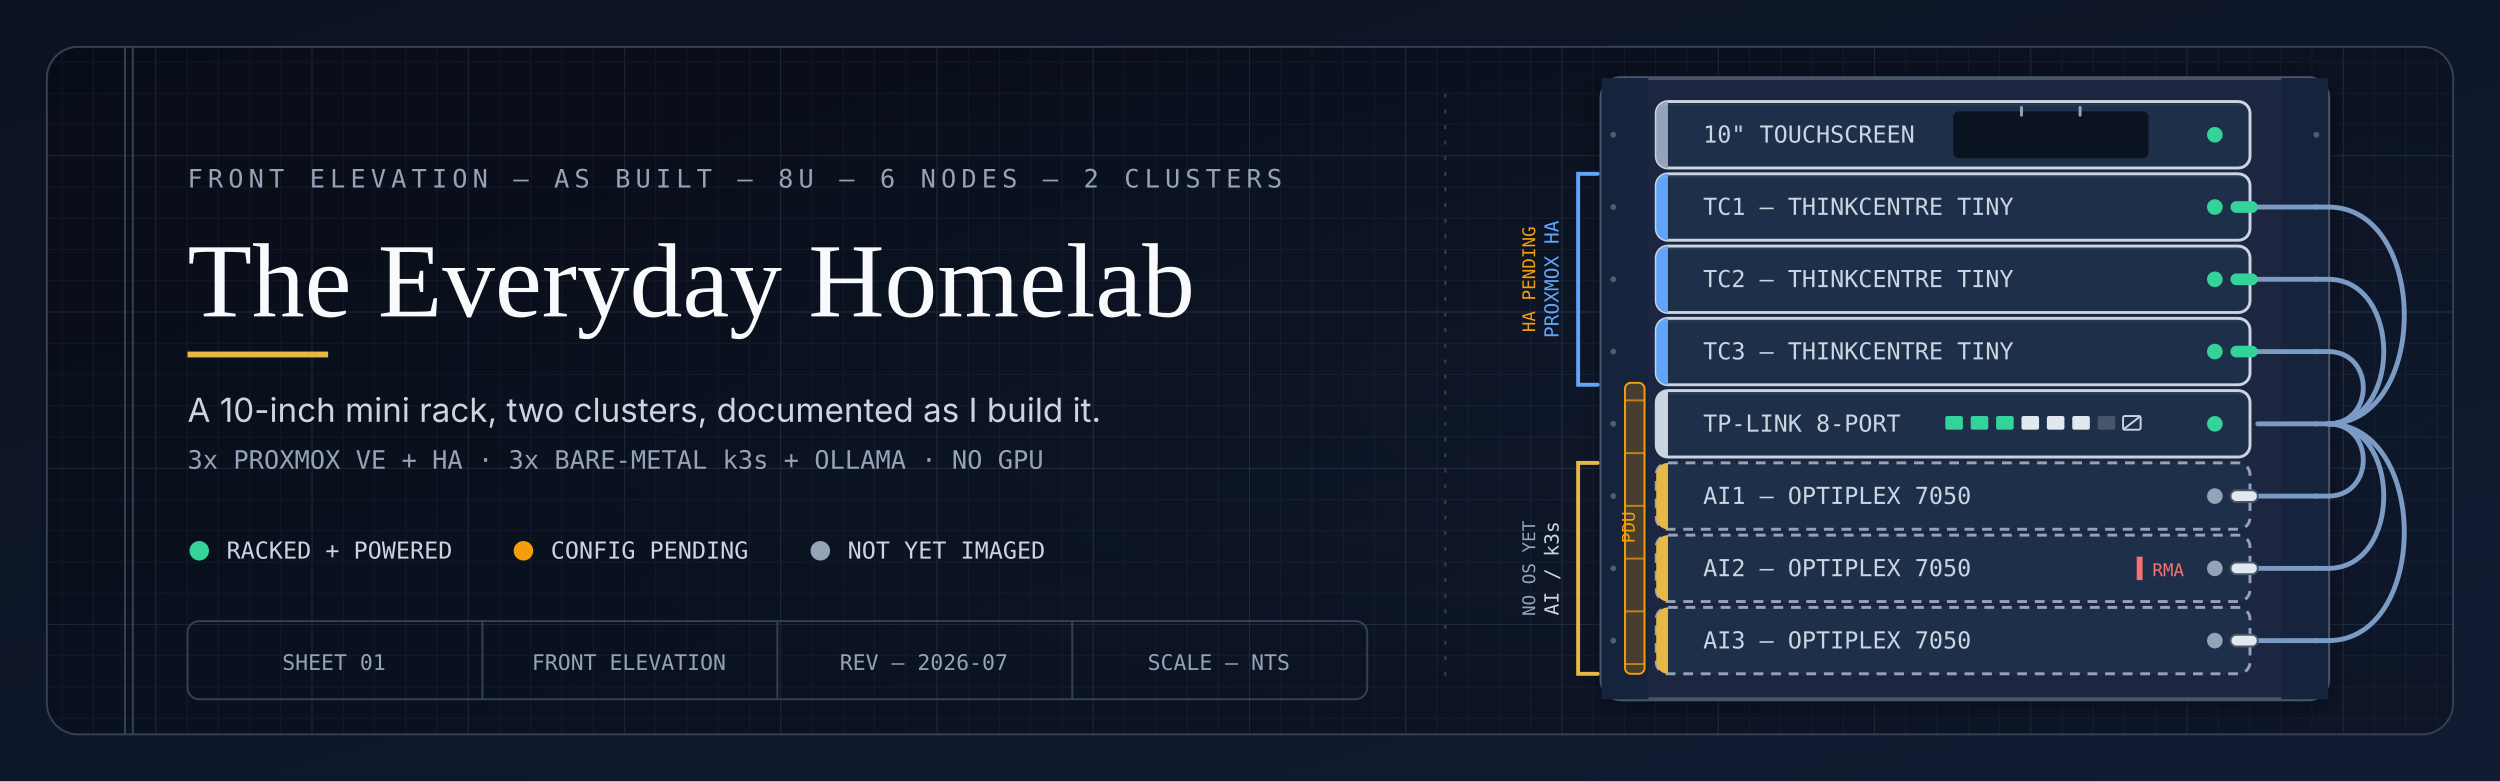
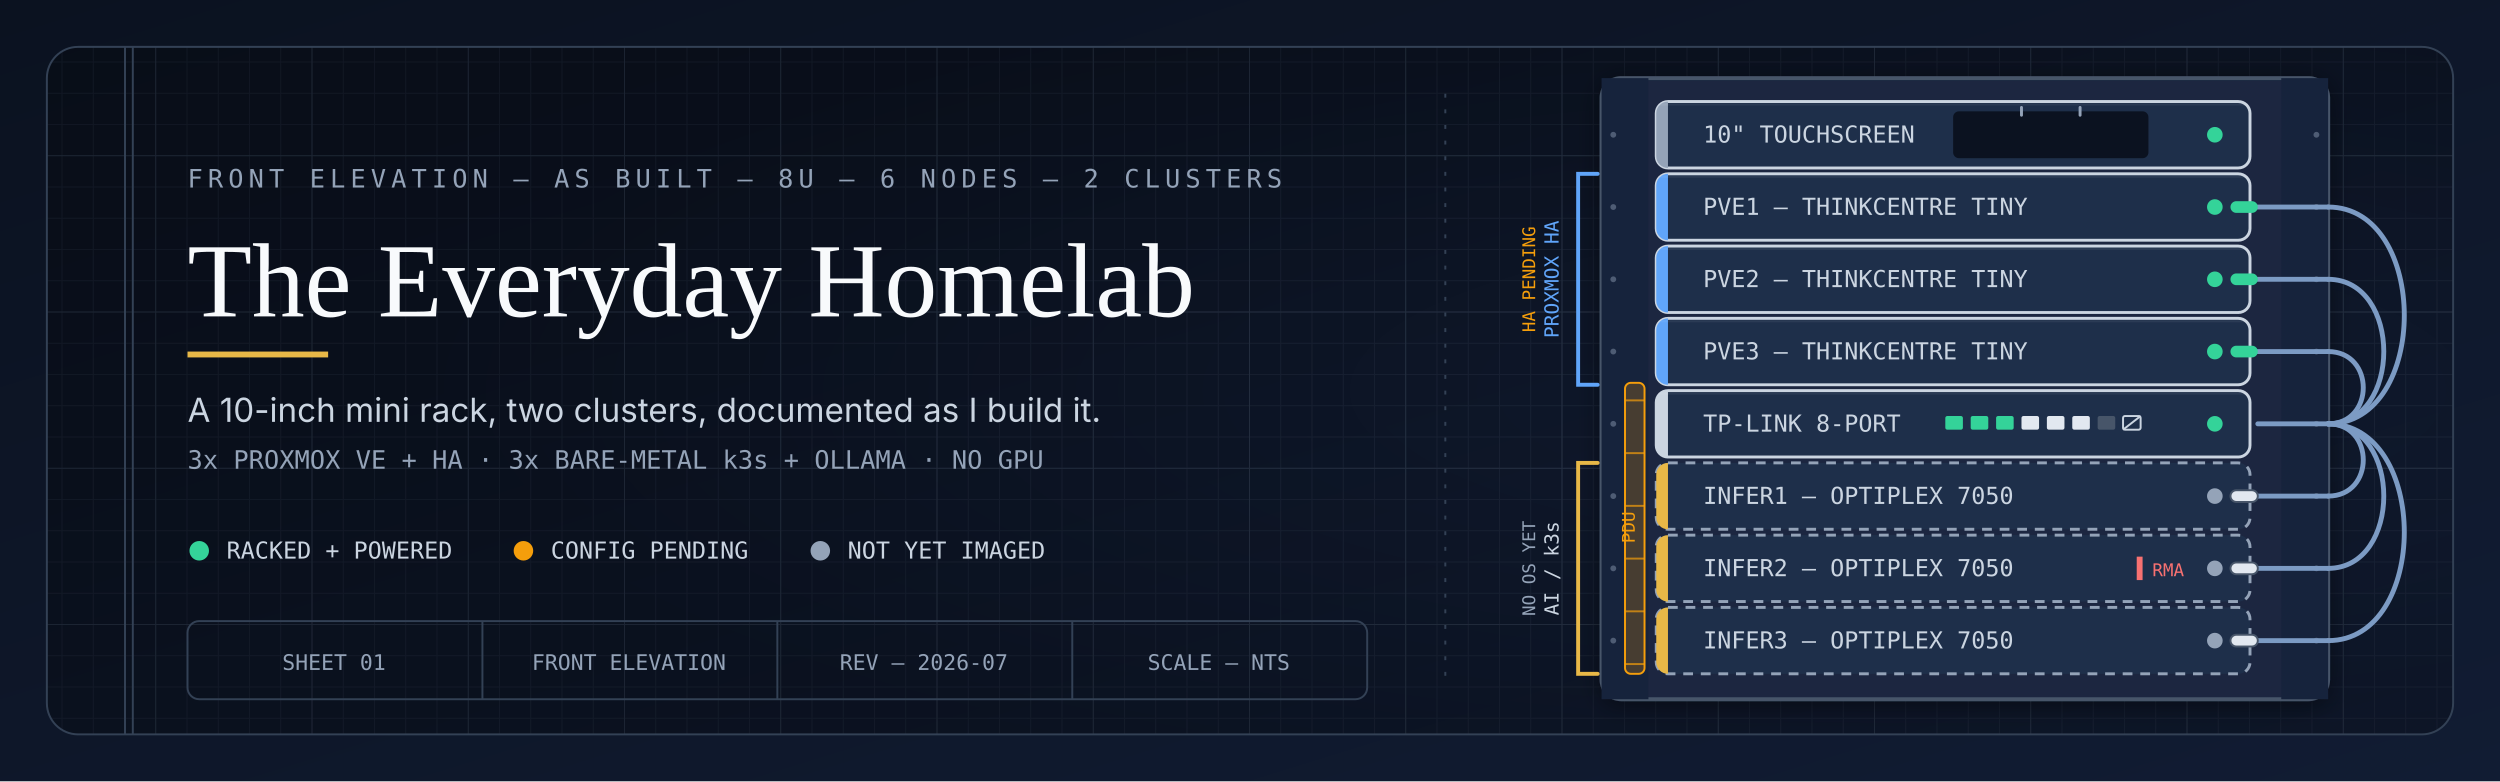
<svg xmlns="http://www.w3.org/2000/svg" width="1280" height="400" viewBox="0 0 1280 400" role="img" aria-labelledby="t d">
  <defs>
    <linearGradient id="paper" x1="0" y1="0" x2="1" y2="1">
      <stop offset="0" stop-color="#0B1220" />
      <stop offset="1" stop-color="#111C33" />
    </linearGradient>
    <pattern id="grid" width="16" height="16" patternUnits="userSpaceOnUse">
      <path d="M16 0V16M0 16H16" fill="none" stroke="#334155" stroke-width="1" stroke-opacity="0.30" />
    </pattern>
    <pattern id="gridMajor" width="80" height="80" patternUnits="userSpaceOnUse">
      <path d="M80 0V80M0 80H80" fill="none" stroke="#334155" stroke-width="1" stroke-opacity="0.55" />
    </pattern>
    <radialGradient id="vignette" cx="0.78" cy="0.5" r="0.62">
      <stop offset="0" stop-color="#000000" stop-opacity="0" />
      <stop offset="1" stop-color="#000000" stop-opacity="0.28" />
    </radialGradient>
    <filter id="lift" x="-20%" y="-20%" width="140%" height="140%">
      <feDropShadow dx="0" dy="2" stdDeviation="6" flood-color="#000000" flood-opacity="0.45" />
    </filter>
    <clipPath id="frame">
      <rect x="24" y="24" width="1232" height="352" rx="16" />
    </clipPath>
  </defs>
  <rect width="1280" height="400" fill="url(#paper)" />
  <g clip-path="url(#frame)">
    <rect x="24" y="24" width="1232" height="352" fill="url(#grid)" />
    <rect x="24" y="24" width="1232" height="352" fill="url(#gridMajor)" />
    <rect x="24" y="24" width="1232" height="352" fill="url(#vignette)" />
  </g>
  <rect x="24" y="24" width="1232" height="352" rx="16" fill="none" stroke="#334155" stroke-width="1" />
  <path d="M64 24V376M68 24V376" stroke="#334155" stroke-width="1" />
  <g font-family="ui-monospace, SFMono-Regular, 'Cascadia Mono', 'DejaVu Sans Mono', Menlo, Consolas, monospace">
    <text x="96" y="96" font-size="13" letter-spacing="2.6" fill="#94A3B8" textLength="556" lengthAdjust="spacingAndGlyphs">FRONT ELEVATION — AS BUILT — 8U — 6 NODES — 2 CLUSTERS</text>
  </g>
  <text x="96" y="162" font-family="Georgia, 'Times New Roman', 'Liberation Serif', serif" font-size="54" fill="#F8FAFC" textLength="536" lengthAdjust="spacingAndGlyphs">The Everyday Homelab</text>
  <rect x="96" y="180" width="72" height="3" fill="#E8B847" />
  <text x="96" y="216" font-family="Inter, -apple-system, 'Segoe UI', Roboto, 'Helvetica Neue', Arial, sans-serif" font-size="17" fill="#CBD5E1" textLength="486" lengthAdjust="spacingAndGlyphs">A 10-inch mini rack, two clusters, documented as I build it.</text>
  <text x="96" y="240" font-family="ui-monospace, SFMono-Regular, 'Cascadia Mono', 'DejaVu Sans Mono', Menlo, Consolas, monospace" font-size="13" fill="#94A3B8" textLength="520" lengthAdjust="spacingAndGlyphs">3x PROXMOX VE + HA  ·  3x BARE-METAL k3s + OLLAMA  ·  NO GPU</text>
  <g font-family="ui-monospace, SFMono-Regular, 'Cascadia Mono', 'DejaVu Sans Mono', Menlo, Consolas, monospace" font-size="12" fill="#CBD5E1">
    <circle cx="102" cy="282" r="5" fill="#34D399" />
    <text x="116" y="286">RACKED + POWERED</text>
    <circle cx="268" cy="282" r="5" fill="#F59E0B" />
    <text x="282" y="286">CONFIG PENDING</text>
    <circle cx="420" cy="282" r="5" fill="#94A3B8" />
    <text x="434" y="286">NOT YET IMAGED</text>
  </g>
  <g>
    <rect x="96" y="318" width="604" height="40" rx="6" fill="none" stroke="#334155" stroke-width="1" />
    <path d="M247 318V358M398 318V358M549 318V358" stroke="#334155" stroke-width="1" />
    <g font-family="ui-monospace, SFMono-Regular, 'Cascadia Mono', 'DejaVu Sans Mono', Menlo, Consolas, monospace" font-size="11" fill="#94A3B8" text-anchor="middle">
      <text x="171" y="343">SHEET 01</text>
      <text x="322" y="343">FRONT ELEVATION</text>
      <text x="473" y="343">REV — 2026-07</text>
      <text x="624" y="343">SCALE — NTS</text>
    </g>
  </g>
  <path d="M740 48V352" stroke="#334155" stroke-width="1" stroke-dasharray="2 6" />
  <g>
    <rect x="820" y="40" width="372" height="318" rx="10" fill="#1A2740" stroke="#475569" stroke-width="2" filter="url(#lift)" />
    <rect x="820" y="40" width="24" height="318" fill="#16233C" />
    <rect x="1168" y="40" width="24" height="318" fill="#16233C" />
    <g fill="#94A3B8" fill-opacity="0.45">
      <circle cx="826" cy="69" r="1.5" />
      <circle cx="826" cy="106" r="1.5" />
      <circle cx="826" cy="143" r="1.5" />
      <circle cx="826" cy="180" r="1.5" />
      <circle cx="826" cy="217" r="1.5" />
      <circle cx="826" cy="254" r="1.5" />
      <circle cx="826" cy="291" r="1.5" />
      <circle cx="826" cy="328" r="1.5" />
      <circle cx="1186" cy="69" r="1.5" />
      <circle cx="1186" cy="106" r="1.5" />
      <circle cx="1186" cy="143" r="1.5" />
      <circle cx="1186" cy="180" r="1.5" />
      <circle cx="1186" cy="217" r="1.5" />
      <circle cx="1186" cy="254" r="1.5" />
      <circle cx="1186" cy="291" r="1.5" />
      <circle cx="1186" cy="328" r="1.5" />
    </g>
    <rect x="832" y="196" width="10" height="149" rx="3" fill="#F59E0B" fill-opacity="0.22" stroke="#F59E0B" stroke-width="1" />
    <g stroke="#F59E0B" stroke-width="1" stroke-opacity="0.7">
      <path d="M832 205h10M832 232h10M832 259h10M832 286h10M832 313h10M832 340h10" />
    </g>
    <text x="837" y="270" transform="rotate(-90 837 270)" text-anchor="middle" font-family="ui-monospace, SFMono-Regular, Menlo, Consolas, monospace" font-size="9" fill="#F59E0B">PDU</text>
    <rect x="848" y="52" width="304" height="34" rx="6" fill="#1E2F4A" stroke="#CBD5E1" stroke-width="1.5" />
    <path d="M854 52A6 6 0 0 0 848 58V80A6 6 0 0 0 854 86Z" fill="#94A3B8" />
    <text x="872" y="73" font-family="ui-monospace, SFMono-Regular, Menlo, Consolas, monospace" font-size="12" fill="#CBD5E1" textLength="110" lengthAdjust="spacingAndGlyphs">10" TOUCHSCREEN</text>
    <rect x="1000" y="57" width="100" height="24" rx="3" fill="#0B1220" />
    <path d="M1035 55v4M1065 55v4" stroke="#94A3B8" stroke-width="1.5" stroke-linecap="round" />
    <path d="M849 53.5h302" stroke="#FFFFFF" stroke-opacity="0.06" stroke-width="1" />
    <circle cx="1134" cy="69" r="4" fill="#34D399" />
    <rect x="848" y="89" width="304" height="34" rx="6" fill="#1E2F4A" stroke="#CBD5E1" stroke-width="1.5" />
    <path d="M854 89A6 6 0 0 0 848 95V117A6 6 0 0 0 854 123Z" fill="#60A5FA" />
-     <text x="872" y="110" font-family="ui-monospace, SFMono-Regular, Menlo, Consolas, monospace" font-size="12" fill="#CBD5E1" textLength="160" lengthAdjust="spacingAndGlyphs">TC1 — THINKCENTRE TINY</text>
+     <text x="872" y="110" font-family="ui-monospace, SFMono-Regular, Menlo, Consolas, monospace" font-size="12" fill="#CBD5E1" textLength="160" lengthAdjust="spacingAndGlyphs">PVE1 — THINKCENTRE TINY</text>
    <path d="M849 90.5h302" stroke="#FFFFFF" stroke-opacity="0.06" stroke-width="1" />
    <circle cx="1134" cy="106" r="4" fill="#34D399" />
    <rect x="848" y="126" width="304" height="34" rx="6" fill="#1E2F4A" stroke="#CBD5E1" stroke-width="1.5" />
    <path d="M854 126A6 6 0 0 0 848 132V154A6 6 0 0 0 854 160Z" fill="#60A5FA" />
-     <text x="872" y="147" font-family="ui-monospace, SFMono-Regular, Menlo, Consolas, monospace" font-size="12" fill="#CBD5E1" textLength="160" lengthAdjust="spacingAndGlyphs">TC2 — THINKCENTRE TINY</text>
+     <text x="872" y="147" font-family="ui-monospace, SFMono-Regular, Menlo, Consolas, monospace" font-size="12" fill="#CBD5E1" textLength="160" lengthAdjust="spacingAndGlyphs">PVE2 — THINKCENTRE TINY</text>
    <path d="M849 127.5h302" stroke="#FFFFFF" stroke-opacity="0.06" stroke-width="1" />
    <circle cx="1134" cy="143" r="4" fill="#34D399" />
    <rect x="848" y="163" width="304" height="34" rx="6" fill="#1E2F4A" stroke="#CBD5E1" stroke-width="1.5" />
    <path d="M854 163A6 6 0 0 0 848 169V191A6 6 0 0 0 854 197Z" fill="#60A5FA" />
-     <text x="872" y="184" font-family="ui-monospace, SFMono-Regular, Menlo, Consolas, monospace" font-size="12" fill="#CBD5E1" textLength="160" lengthAdjust="spacingAndGlyphs">TC3 — THINKCENTRE TINY</text>
+     <text x="872" y="184" font-family="ui-monospace, SFMono-Regular, Menlo, Consolas, monospace" font-size="12" fill="#CBD5E1" textLength="160" lengthAdjust="spacingAndGlyphs">PVE3 — THINKCENTRE TINY</text>
    <path d="M849 164.5h302" stroke="#FFFFFF" stroke-opacity="0.06" stroke-width="1" />
    <circle cx="1134" cy="180" r="4" fill="#34D399" />
    <rect x="848" y="200" width="304" height="34" rx="6" fill="#1E2F4A" stroke="#CBD5E1" stroke-width="1.5" />
    <path d="M854 200A6 6 0 0 0 848 206V228A6 6 0 0 0 854 234Z" fill="#CBD5E1" />
    <text x="872" y="221" font-family="ui-monospace, SFMono-Regular, Menlo, Consolas, monospace" font-size="12" fill="#CBD5E1" textLength="104" lengthAdjust="spacingAndGlyphs">TP-LINK 8-PORT</text>
    <g>
      <rect x="996" y="213" width="9" height="7" rx="1" fill="#34D399" />
      <rect x="1009" y="213" width="9" height="7" rx="1" fill="#34D399" />
      <rect x="1022" y="213" width="9" height="7" rx="1" fill="#34D399" />
      <rect x="1035" y="213" width="9" height="7" rx="1" fill="#E2E8F0" />
      <rect x="1048" y="213" width="9" height="7" rx="1" fill="#E2E8F0" />
      <rect x="1061" y="213" width="9" height="7" rx="1" fill="#E2E8F0" />
      <rect x="1074" y="213" width="9" height="7" rx="1" fill="#475569" />
      <rect x="1087" y="213" width="9" height="7" rx="1" fill="none" stroke="#CBD5E1" stroke-width="1" />
      <path d="M1087 220l9-7" stroke="#CBD5E1" stroke-width="1" />
    </g>
    <path d="M849 201.5h302" stroke="#FFFFFF" stroke-opacity="0.06" stroke-width="1" />
    <circle cx="1134" cy="217" r="4" fill="#34D399" />
    <rect x="848" y="237" width="304" height="34" rx="6" fill="#1E2F4A" stroke="#94A3B8" stroke-width="1.5" stroke-dasharray="5 4" />
    <path d="M854 237A6 6 0 0 0 848 243V265A6 6 0 0 0 854 271Z" fill="#E8B847" />
-     <text x="872" y="258" font-family="ui-monospace, SFMono-Regular, Menlo, Consolas, monospace" font-size="12" fill="#CBD5E1" textLength="140" lengthAdjust="spacingAndGlyphs">AI1 — OPTIPLEX 7050</text>
+     <text x="872" y="258" font-family="ui-monospace, SFMono-Regular, Menlo, Consolas, monospace" font-size="12" fill="#CBD5E1" textLength="163" lengthAdjust="spacingAndGlyphs">INFER1 — OPTIPLEX 7050</text>
    <circle cx="1134" cy="254" r="4" fill="#94A3B8" />
    <rect x="848" y="274" width="304" height="34" rx="6" fill="#1E2F4A" stroke="#94A3B8" stroke-width="1.5" stroke-dasharray="5 4" />
    <path d="M854 274A6 6 0 0 0 848 280V302A6 6 0 0 0 854 308Z" fill="#E8B847" />
-     <text x="872" y="295" font-family="ui-monospace, SFMono-Regular, Menlo, Consolas, monospace" font-size="12" fill="#CBD5E1" textLength="140" lengthAdjust="spacingAndGlyphs">AI2 — OPTIPLEX 7050</text>
+     <text x="872" y="295" font-family="ui-monospace, SFMono-Regular, Menlo, Consolas, monospace" font-size="12" fill="#CBD5E1" textLength="163" lengthAdjust="spacingAndGlyphs">INFER2 — OPTIPLEX 7050</text>
    <rect x="1094" y="285" width="3" height="12" fill="#F87171" />
    <text x="1102" y="295" font-family="ui-monospace, SFMono-Regular, Menlo, Consolas, monospace" font-size="9" fill="#F87171">RMA</text>
    <circle cx="1134" cy="291" r="4" fill="#94A3B8" />
    <rect x="848" y="311" width="304" height="34" rx="6" fill="#1E2F4A" stroke="#94A3B8" stroke-width="1.5" stroke-dasharray="5 4" />
    <path d="M854 311A6 6 0 0 0 848 317V339A6 6 0 0 0 854 345Z" fill="#E8B847" />
-     <text x="872" y="332" font-family="ui-monospace, SFMono-Regular, Menlo, Consolas, monospace" font-size="12" fill="#CBD5E1" textLength="140" lengthAdjust="spacingAndGlyphs">AI3 — OPTIPLEX 7050</text>
+     <text x="872" y="332" font-family="ui-monospace, SFMono-Regular, Menlo, Consolas, monospace" font-size="12" fill="#CBD5E1" textLength="163" lengthAdjust="spacingAndGlyphs">INFER3 — OPTIPLEX 7050</text>
    <circle cx="1134" cy="328" r="4" fill="#94A3B8" />
  </g>
  <g fill="none" stroke-width="2" stroke-linecap="round">
    <path d="M818 89H808V197H818" stroke="#60A5FA" />
    <path d="M818 237H808V345H818" stroke="#E8B847" />
  </g>
  <g font-family="ui-monospace, SFMono-Regular, Menlo, Consolas, monospace" text-anchor="middle">
    <text x="798" y="143" transform="rotate(-90 798 143)" font-size="10" fill="#60A5FA" textLength="62" lengthAdjust="spacingAndGlyphs">PROXMOX HA</text>
    <text x="786" y="143" transform="rotate(-90 786 143)" font-size="9" fill="#F59E0B" textLength="54" lengthAdjust="spacingAndGlyphs">HA PENDING</text>
    <text x="798" y="291" transform="rotate(-90 798 291)" font-size="10" fill="#CBD5E1" textLength="48" lengthAdjust="spacingAndGlyphs">AI / k3s</text>
    <text x="786" y="291" transform="rotate(-90 786 291)" font-size="9" fill="#94A3B8" textLength="50" lengthAdjust="spacingAndGlyphs">NO OS YET</text>
  </g>
  <g fill="none" stroke-linecap="round">
    <path d="M1156 106H1192M1156 143H1192M1156 180H1192M1156 217H1192M1156 254H1192M1156 291H1192M1156 328H1192" stroke="#7C9BC4" stroke-width="2.5" />
    <path d="M1192 106C1244 106 1244 217 1192 217" stroke="#7C9BC4" stroke-width="2.5" />
    <path d="M1192 143C1230 143 1230 217 1192 217" stroke="#7C9BC4" stroke-width="2.5" />
    <path d="M1192 180C1216 180 1216 217 1192 217" stroke="#7C9BC4" stroke-width="2.5" />
    <path d="M1192 217C1216 217 1216 254 1192 254" stroke="#7C9BC4" stroke-width="2.5" />
    <path d="M1192 217C1230 217 1230 291 1192 291" stroke="#7C9BC4" stroke-width="2.5" />
    <path d="M1192 217C1244 217 1244 328 1192 328" stroke="#7C9BC4" stroke-width="2.5" />
  </g>
  <g>
    <rect x="1142" y="103" width="14" height="6" rx="3" fill="#34D399" />
    <rect x="1142" y="140" width="14" height="6" rx="3" fill="#34D399" />
    <rect x="1142" y="177" width="14" height="6" rx="3" fill="#34D399" />
    <g fill="#E2E8F0" stroke="#475569" stroke-width="1">
      <rect x="1142" y="251" width="14" height="6" rx="3" />
      <rect x="1142" y="288" width="14" height="6" rx="3" />
      <rect x="1142" y="325" width="14" height="6" rx="3" />
    </g>
  </g>
</svg>
